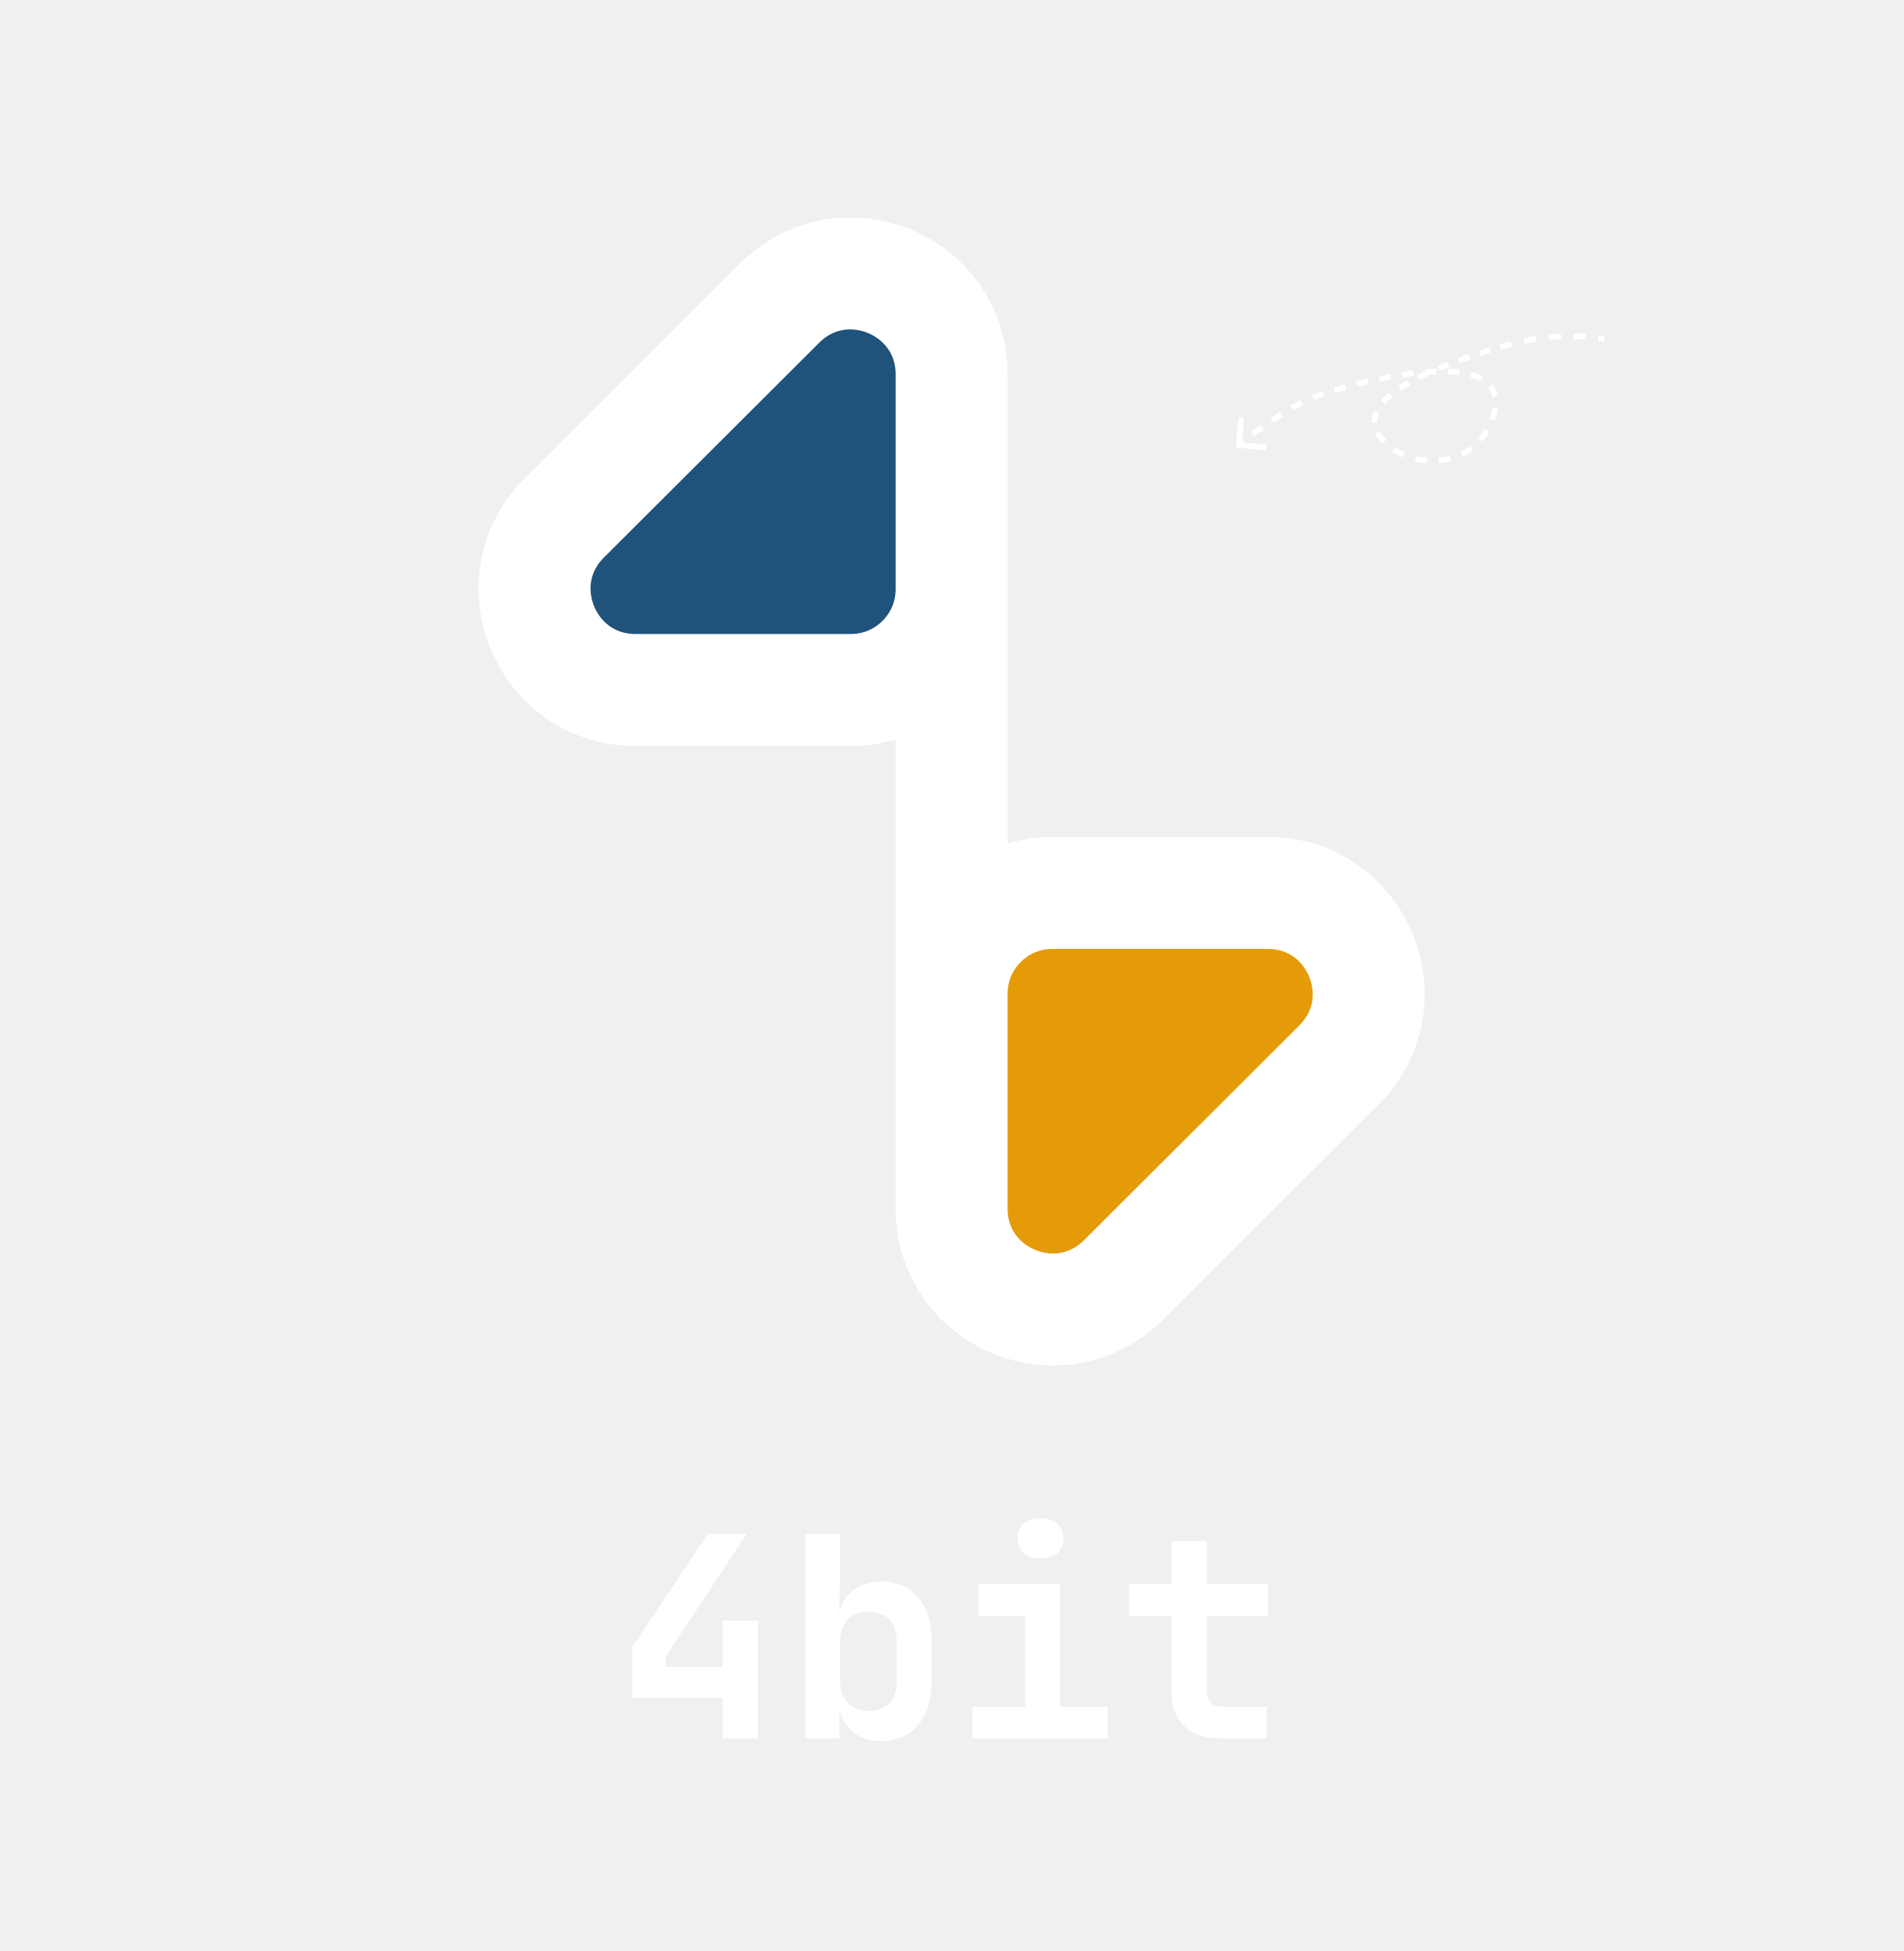
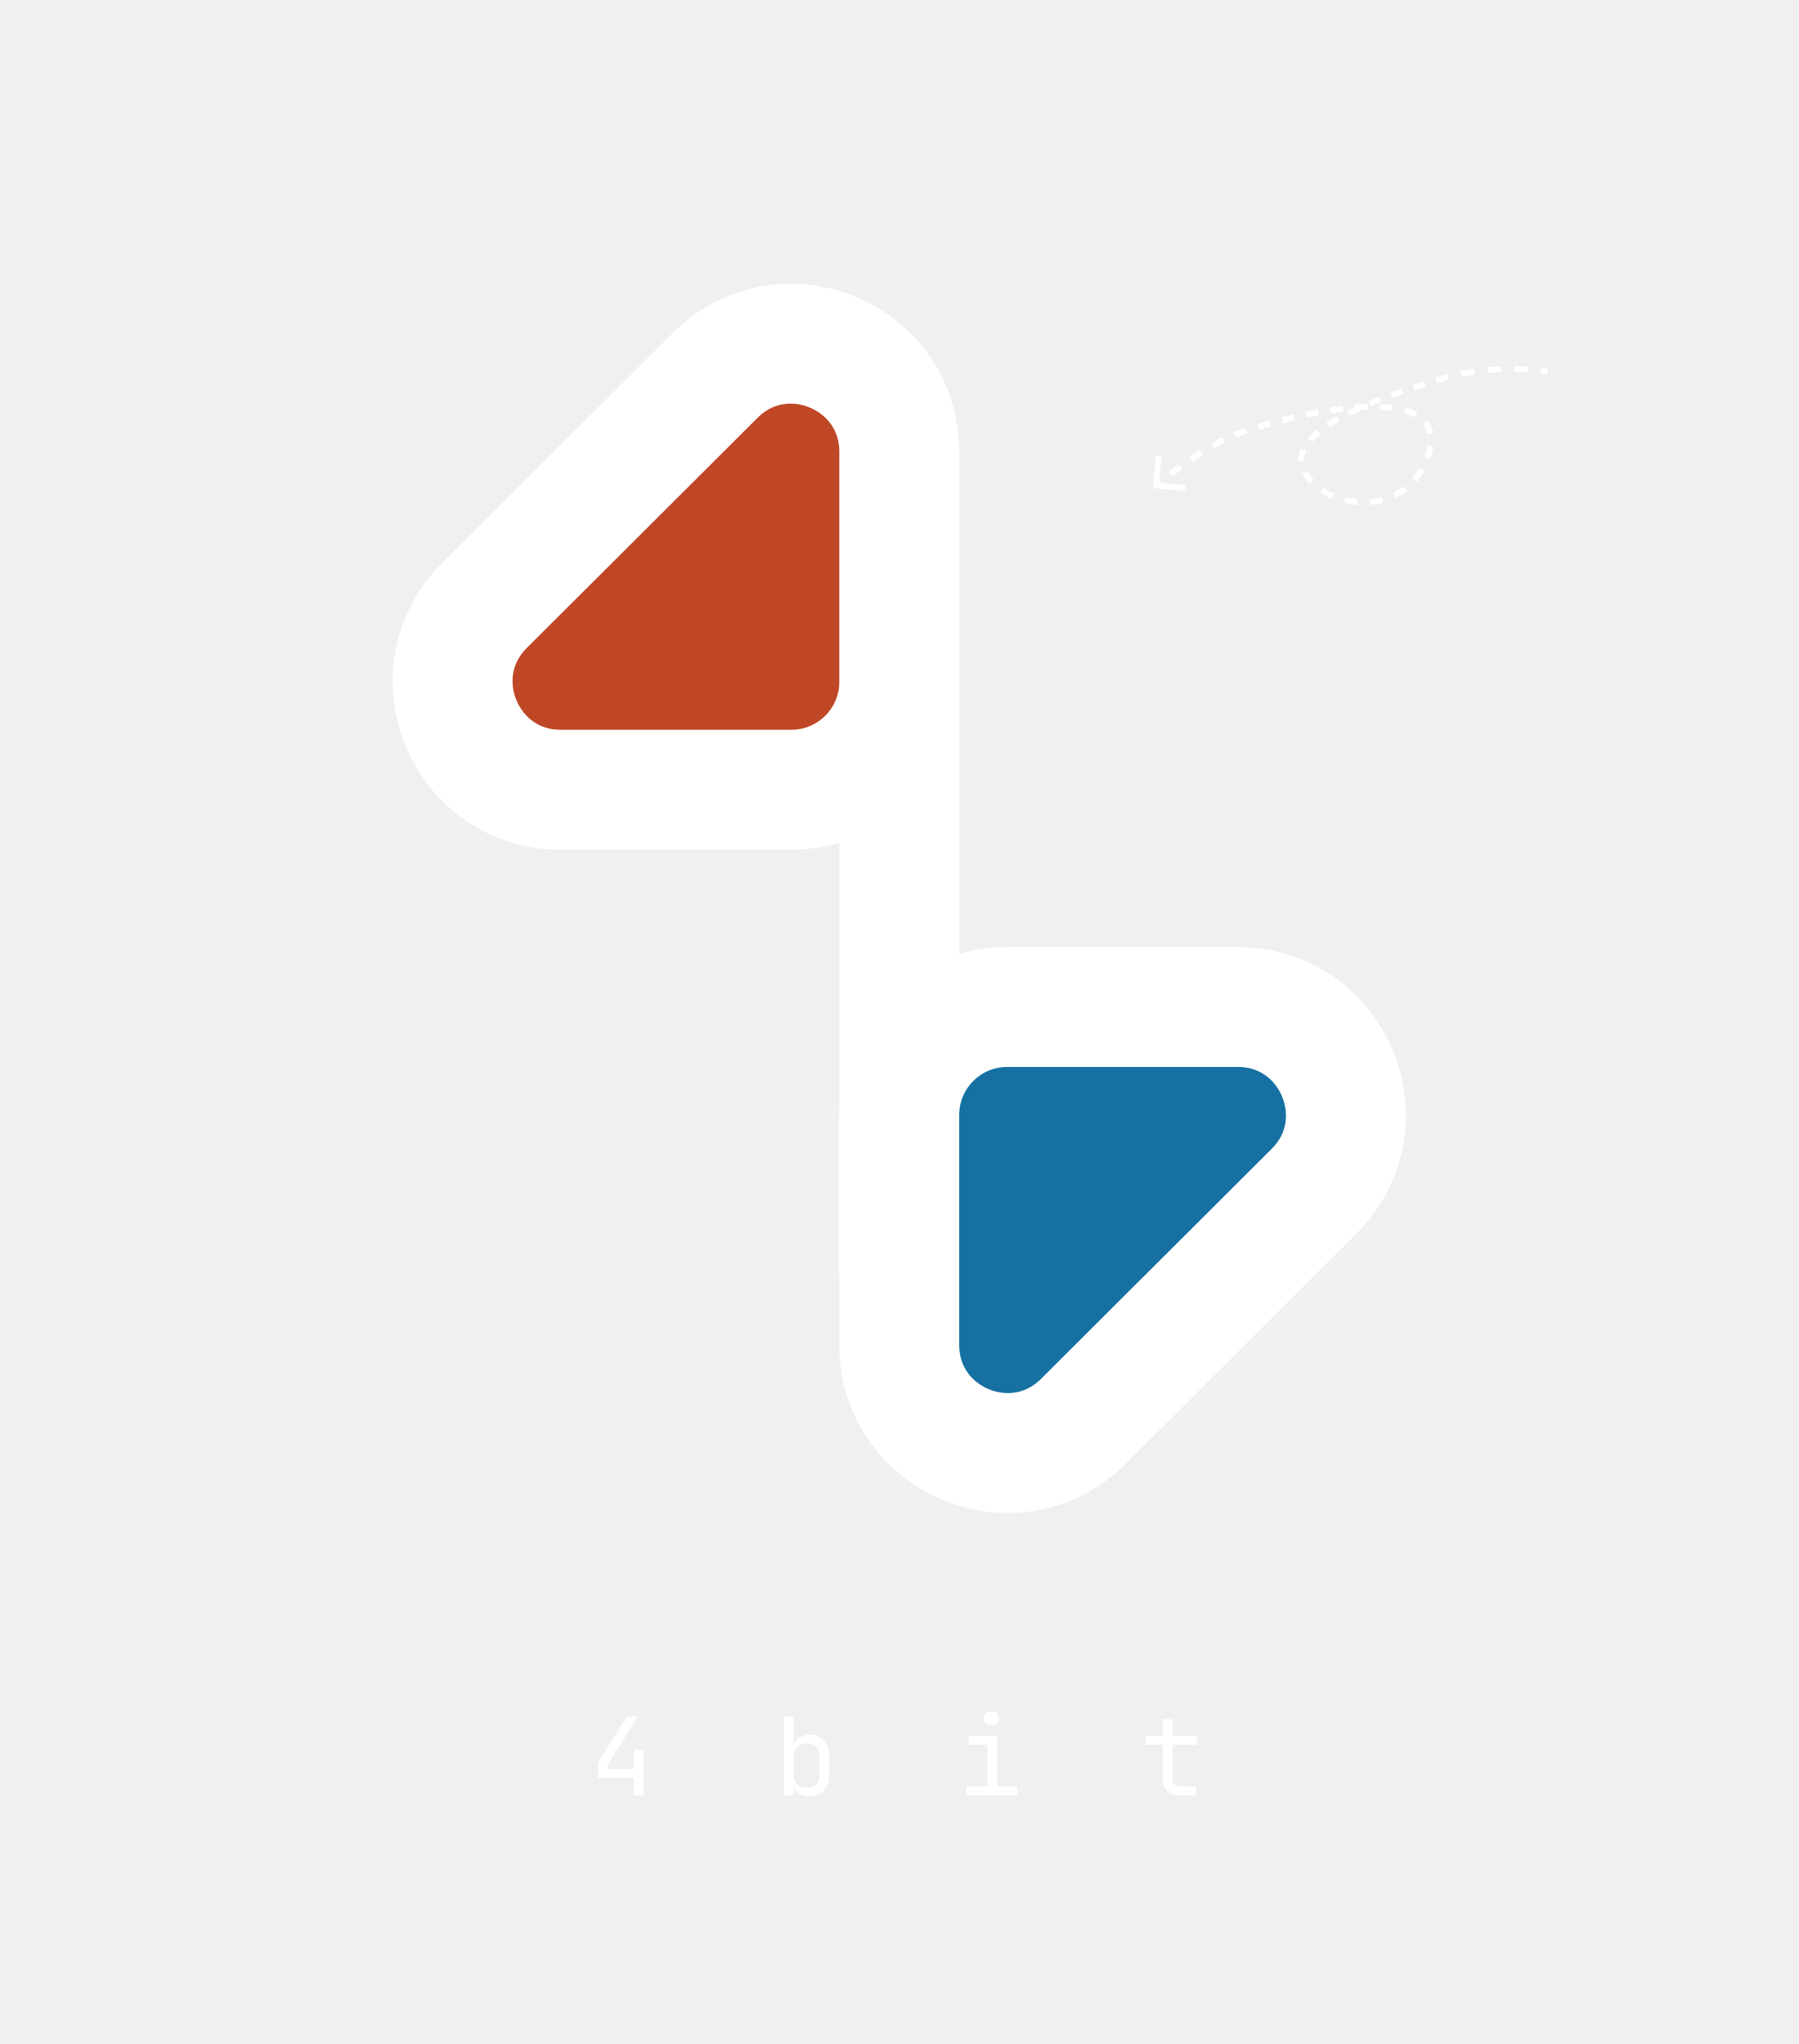
- <svg xmlns="http://www.w3.org/2000/svg" width="680" height="697" viewBox="0 0 680 697" fill="none">
-   <path d="M340 409.5V156" stroke="white" stroke-width="40" stroke-linejoin="bevel" />
-   <path d="M340 133.758V210.5C340 230.382 323.882 246.5 304 246.5H227.066C194.971 246.5 178.919 207.678 201.642 185.012L278.576 108.27C301.268 85.635 340 101.707 340 133.758Z" fill="#20537C" stroke="white" stroke-width="40" />
-   <path d="M340 431.742L340 355C340 335.118 356.118 319 376 319L452.934 319C485.029 319 501.081 357.822 478.358 380.488L401.424 457.23C378.732 479.865 340 463.793 340 431.742Z" fill="#E59B07" stroke="white" stroke-width="40" />
-   <path d="M258.2 621V606.5H225.9V588.4L252.9 548H266.8L237.9 591.7V595.5H258.2V579H270.8V621H258.2ZM314.961 622C310.094 622 306.228 620.467 303.361 617.4C300.494 614.267 299.061 610.033 299.061 604.7L302.661 609.9H299.861V621H287.661V548H300.161V563.4L299.761 577.1H302.661L298.961 582.3C298.961 576.967 300.394 572.767 303.261 569.7C306.194 566.567 310.094 565 314.961 565C320.361 565 324.694 566.9 327.961 570.7C331.228 574.5 332.861 579.633 332.861 586.1V601C332.861 607.4 331.228 612.5 327.961 616.3C324.694 620.1 320.361 622 314.961 622ZM310.261 611.2C313.461 611.2 315.928 610.333 317.661 608.6C319.461 606.8 320.361 604.133 320.361 600.6V586.4C320.361 582.8 319.461 580.133 317.661 578.4C315.928 576.667 313.461 575.8 310.261 575.8C307.061 575.8 304.561 576.767 302.761 578.7C301.028 580.633 300.161 583.367 300.161 586.9V600.1C300.161 603.633 301.028 606.367 302.761 608.3C304.561 610.233 307.061 611.2 310.261 611.2ZM347.522 621V609.7H366.322V577.3H349.522V566H378.822V609.7H395.722V621H347.522ZM371.722 556.8C369.189 556.8 367.189 556.167 365.722 554.9C364.255 553.567 363.522 551.8 363.522 549.6C363.522 547.4 364.255 545.667 365.722 544.4C367.189 543.067 369.189 542.4 371.722 542.4C374.255 542.4 376.255 543.067 377.722 544.4C379.189 545.667 379.922 547.4 379.922 549.6C379.922 551.8 379.189 553.567 377.722 554.9C376.255 556.167 374.255 556.8 371.722 556.8ZM435.383 621C430.249 621 426.149 619.533 423.083 616.6C420.083 613.6 418.583 609.567 418.583 604.5V577.3H403.383V566H418.583V550.5H431.183V566H453.083V577.3H431.183V604.2C431.183 605.8 431.616 607.133 432.483 608.2C433.416 609.2 434.683 609.7 436.283 609.7H452.583V621H435.383Z" fill="white" />
-   <path d="M442.532 159.975C441.982 159.926 441.575 159.441 441.624 158.891L442.419 149.926C442.468 149.376 442.953 148.969 443.503 149.018C444.053 149.067 444.46 149.552 444.411 150.102L443.704 158.071L451.673 158.778C452.223 158.827 452.63 159.312 452.581 159.862C452.532 160.412 452.047 160.819 451.497 160.77L442.532 159.975ZM533.747 147.852L532.783 147.587L533.747 147.852ZM470.938 141.334L470.612 140.388L470.938 141.334ZM537.964 123.374L537.684 122.414L537.964 123.374ZM493.238 156.192L494.024 155.573L493.238 156.192ZM442.62 158.979C441.978 158.212 441.978 158.212 441.978 158.212C441.978 158.212 441.978 158.212 441.978 158.212C441.978 158.212 441.978 158.212 441.978 158.212C441.979 158.212 441.979 158.212 441.979 158.211C441.979 158.211 441.98 158.211 441.98 158.21C441.982 158.209 441.984 158.208 441.986 158.205C441.991 158.201 441.998 158.195 442.007 158.188C442.026 158.172 442.054 158.149 442.09 158.119C442.163 158.059 442.27 157.97 442.41 157.856C442.689 157.628 443.098 157.296 443.62 156.881L444.866 158.445C444.351 158.855 443.949 159.181 443.676 159.404C443.54 159.516 443.435 159.602 443.366 159.66C443.331 159.688 443.304 159.71 443.287 159.725C443.278 159.732 443.272 159.737 443.268 159.741C443.266 159.743 443.264 159.744 443.263 159.745C443.263 159.745 443.262 159.745 443.262 159.746C443.262 159.746 443.262 159.746 443.262 159.746C443.262 159.746 443.262 159.746 443.262 159.746C443.262 159.746 443.262 159.746 443.262 159.746C443.262 159.746 443.262 159.746 442.62 158.979ZM446.955 154.299C447.973 153.532 449.115 152.689 450.35 151.806L451.513 153.433C450.293 154.305 449.165 155.138 448.159 155.896L446.955 154.299ZM453.816 149.399C454.955 148.632 456.141 147.858 457.355 147.098L458.417 148.793C457.223 149.54 456.056 150.302 454.933 151.058L453.816 149.399ZM460.983 144.923C462.222 144.216 463.474 143.54 464.722 142.915L465.617 144.704C464.406 145.31 463.187 145.968 461.975 146.66L460.983 144.923ZM468.605 141.145C469.28 140.87 469.95 140.617 470.612 140.388L471.264 142.279C470.64 142.494 470.004 142.735 469.358 142.997L468.605 141.145ZM470.612 140.388C471.249 140.168 471.903 139.948 472.573 139.727L473.199 141.626C472.538 141.844 471.893 142.062 471.264 142.279L470.612 140.388ZM476.525 138.478C477.819 138.086 479.152 137.698 480.517 137.319L481.053 139.245C479.703 139.621 478.384 140.005 477.105 140.392L476.525 138.478ZM484.52 136.251C485.848 135.912 487.195 135.584 488.555 135.269L489.007 137.217C487.661 137.529 486.328 137.854 485.015 138.189L484.52 136.251ZM492.607 134.379C493.962 134.099 495.323 133.834 496.683 133.588L497.039 135.556C495.696 135.799 494.352 136.061 493.013 136.338L492.607 134.379ZM500.784 132.907C502.167 132.697 503.544 132.511 504.905 132.351L505.138 134.338C503.8 134.495 502.446 134.678 501.083 134.884L500.784 132.907ZM509.054 131.945C510.47 131.836 511.862 131.761 513.219 131.724L513.273 133.724C511.952 133.759 510.594 133.832 509.208 133.939L509.054 131.945ZM517.419 131.742C518.878 131.799 520.284 131.911 521.622 132.087L521.361 134.07C520.092 133.904 518.748 133.795 517.341 133.741L517.419 131.742ZM525.803 132.916C527.283 133.327 528.643 133.855 529.846 134.521L528.878 136.271C527.839 135.696 526.63 135.221 525.268 134.843L525.803 132.916ZM533.305 137.376C534.24 138.56 534.878 139.945 535.175 141.535L533.209 141.902C532.971 140.626 532.467 139.542 531.735 138.615L533.305 137.376ZM535.175 145.986C535.067 146.671 534.913 147.381 534.712 148.116L532.783 147.587C532.966 146.918 533.104 146.281 533.199 145.675L535.175 145.986ZM534.712 148.116C534.513 148.839 534.292 149.538 534.048 150.215L532.166 149.537C532.392 148.91 532.598 148.261 532.783 147.587L534.712 148.116ZM532.2 154.225C531.441 155.546 530.582 156.748 529.638 157.832L528.129 156.519C528.987 155.533 529.771 154.438 530.466 153.228L532.2 154.225ZM526.401 160.867C525.209 161.775 523.943 162.547 522.625 163.187L521.751 161.388C522.954 160.804 524.106 160.101 525.188 159.276L526.401 160.867ZM518.482 164.733C517.058 165.119 515.603 165.374 514.14 165.506L513.961 163.514C515.312 163.392 516.652 163.157 517.959 162.803L518.482 164.733ZM509.737 165.531C508.269 165.418 506.813 165.185 505.392 164.836L505.869 162.894C507.184 163.217 508.531 163.433 509.89 163.537L509.737 165.531ZM501.217 163.431C499.858 162.84 498.557 162.133 497.34 161.313L498.457 159.654C499.569 160.403 500.762 161.053 502.014 161.597L501.217 163.431ZM493.924 158.483C493.404 157.953 492.912 157.395 492.452 156.81L494.024 155.573C494.438 156.1 494.882 156.603 495.352 157.082L493.924 158.483ZM492.452 156.81C491.991 156.224 491.596 155.634 491.269 155.041L493.019 154.073C493.29 154.564 493.623 155.064 494.024 155.573L492.452 156.81ZM490.053 150.883C489.996 149.415 490.327 147.993 490.96 146.63L492.774 147.474C492.254 148.59 492.009 149.698 492.051 150.805L490.053 150.883ZM493.291 143.164C494.141 142.197 495.136 141.259 496.246 140.35L497.513 141.897C496.47 142.752 495.558 143.616 494.792 144.485L493.291 143.164ZM499.482 137.977C500.55 137.268 501.685 136.575 502.874 135.899L503.863 137.637C502.708 138.294 501.612 138.963 500.587 139.643L499.482 137.977ZM506.366 134.032C507.522 133.449 508.713 132.88 509.931 132.324L510.761 134.143C509.565 134.689 508.397 135.248 507.266 135.818L506.366 134.032ZM513.547 130.742C514.751 130.237 515.97 129.744 517.197 129.266L517.924 131.129C516.711 131.602 515.508 132.088 514.321 132.586L513.547 130.742ZM520.88 127.875C522.117 127.423 523.354 126.984 524.584 126.56L525.236 128.45C524.017 128.871 522.791 129.306 521.567 129.753L520.88 127.875ZM528.312 125.307C529.58 124.892 530.83 124.494 532.054 124.112L532.649 126.022C531.434 126.401 530.192 126.796 528.934 127.208L528.312 125.307ZM535.804 122.969C536.442 122.779 537.069 122.594 537.684 122.414L538.245 124.334C537.634 124.512 537.01 124.696 536.376 124.885L535.804 122.969ZM537.684 122.414C538.414 122.201 539.141 122 539.863 121.812L540.367 123.747C539.664 123.931 538.956 124.126 538.245 124.334L537.684 122.414ZM544.262 120.797C545.776 120.493 547.261 120.239 548.709 120.029L548.996 122.008C547.583 122.213 546.134 122.461 544.657 122.758L544.262 120.797ZM553.187 119.5C554.751 119.358 556.255 119.263 557.688 119.207L557.766 121.206C556.366 121.26 554.896 121.353 553.369 121.492L553.187 119.5ZM562.2 119.147C563.857 119.168 565.369 119.235 566.709 119.325L566.576 121.32C565.269 121.233 563.793 121.167 562.175 121.147L562.2 119.147ZM571.201 119.762C571.924 119.857 572.486 119.945 572.87 120.009C573.062 120.041 573.21 120.067 573.31 120.086C573.361 120.095 573.399 120.103 573.426 120.108C573.439 120.11 573.45 120.112 573.457 120.114C573.461 120.115 573.463 120.115 573.466 120.116C573.467 120.116 573.468 120.116 573.468 120.116C573.469 120.116 573.469 120.116 573.469 120.116C573.469 120.116 573.469 120.116 573.469 120.116C573.469 120.116 573.47 120.116 573.47 120.116C573.47 120.116 573.47 120.116 573.273 121.097C573.077 122.077 573.077 122.077 573.077 122.077C573.077 122.077 573.077 122.077 573.077 122.077C573.077 122.077 573.077 122.077 573.077 122.077C573.077 122.077 573.077 122.077 573.077 122.077C573.077 122.077 573.077 122.077 573.077 122.077C573.076 122.077 573.074 122.077 573.072 122.076C573.067 122.075 573.059 122.074 573.048 122.072C573.026 122.068 572.993 122.061 572.948 122.053C572.858 122.036 572.721 122.012 572.54 121.982C572.178 121.921 571.639 121.837 570.941 121.745L571.201 119.762Z" fill="white" />
+ <svg xmlns="http://www.w3.org/2000/svg" width="600" height="682" viewBox="0 0 600 682" fill="none">
+   <path d="M211.4 599V593.24H199.52V588.164L209.096 572.72H212.768L202.76 588.884V590.288H211.4V583.88H214.64V599H211.4ZM270.138 599.36C268.506 599.36 267.198 598.928 266.214 598.064C265.23 597.176 264.738 595.976 264.738 594.464L265.386 595.22H264.738V599H261.498V572.72H264.738V578.48L264.666 582.98H265.386L264.666 583.736C264.666 582.248 265.17 581.06 266.178 580.172C267.21 579.284 268.53 578.84 270.138 578.84C272.13 578.84 273.714 579.5 274.89 580.82C276.066 582.14 276.654 583.94 276.654 586.22V592.016C276.654 594.272 276.066 596.06 274.89 597.38C273.714 598.7 272.13 599.36 270.138 599.36ZM269.058 596.552C270.426 596.552 271.494 596.192 272.262 595.472C273.03 594.752 273.414 593.588 273.414 591.98V586.22C273.414 584.588 273.03 583.424 272.262 582.728C271.494 582.008 270.426 581.648 269.058 581.648C267.738 581.648 266.682 582.068 265.89 582.908C265.122 583.748 264.738 584.912 264.738 586.4V591.8C264.738 593.288 265.122 594.452 265.89 595.292C266.682 596.132 267.738 596.552 269.058 596.552ZM322.432 599V596.048H329.452V582.152H323.152V579.2H332.692V596.048H339.352V599H322.432ZM330.712 575.636C329.92 575.636 329.296 575.432 328.84 575.024C328.384 574.616 328.156 574.064 328.156 573.368C328.156 572.648 328.384 572.084 328.84 571.676C329.296 571.244 329.92 571.028 330.712 571.028C331.504 571.028 332.128 571.244 332.584 571.676C333.04 572.084 333.268 572.648 333.268 573.368C333.268 574.064 333.04 574.616 332.584 575.024C332.128 575.432 331.504 575.636 330.712 575.636ZM393.338 599C391.706 599 390.398 598.532 389.414 597.596C388.43 596.636 387.938 595.364 387.938 593.78V582.152H382.25V579.2H387.938V573.62H391.178V579.2H399.278V582.152H391.178V593.78C391.178 594.452 391.37 595.004 391.754 595.436C392.162 595.844 392.69 596.048 393.338 596.048H399.098V599H393.338Z" fill="white" />
+   <path d="M300 426.5V173" stroke="white" stroke-width="40" stroke-linejoin="bevel" />
+   <path d="M300 150.758V227.5C300 247.382 283.882 263.5 264 263.5H187.066C154.971 263.5 138.919 224.678 161.642 202.012L238.576 125.27C261.268 102.635 300 118.707 300 150.758Z" fill="#C04726" stroke="white" stroke-width="40" />
+   <path d="M300 448.742L300 372C300 352.118 316.118 336 336 336L412.934 336C445.029 336 461.081 374.822 438.358 397.488L361.424 474.23C338.732 496.865 300 480.793 300 448.742Z" fill="#1671A2" stroke="white" stroke-width="40" />
+   <path d="M385.532 162.975C384.982 162.926 384.575 162.441 384.624 161.891L385.419 152.926C385.468 152.376 385.953 151.969 386.503 152.018C387.053 152.067 387.46 152.552 387.411 153.102L386.704 161.071L394.673 161.778C395.223 161.827 395.63 162.312 395.581 162.862C395.532 163.412 395.047 163.819 394.496 163.77L385.532 162.975ZM476.747 150.852L475.783 150.587L476.747 150.852ZM413.938 144.334L413.611 143.388L413.938 144.334ZM480.964 126.374L480.684 125.414L480.964 126.374ZM436.238 159.192L437.024 158.573L436.238 159.192ZM385.62 161.979C384.978 161.212 384.978 161.212 384.978 161.212C384.978 161.212 384.978 161.212 384.978 161.212C384.978 161.212 384.978 161.212 384.978 161.212C384.978 161.212 384.979 161.212 384.979 161.211C384.979 161.211 384.98 161.211 384.98 161.21C384.982 161.209 384.984 161.208 384.986 161.205C384.991 161.201 384.998 161.195 385.007 161.188C385.026 161.172 385.054 161.149 385.09 161.119C385.163 161.059 385.27 160.97 385.41 160.856C385.689 160.628 386.098 160.296 386.62 159.881L387.866 161.445C387.351 161.855 386.949 162.181 386.676 162.404C386.54 162.516 386.435 162.602 386.366 162.66C386.331 162.688 386.304 162.71 386.287 162.725C386.278 162.732 386.272 162.737 386.268 162.741C386.266 162.743 386.264 162.744 386.263 162.745C386.263 162.745 386.262 162.745 386.262 162.746C386.262 162.746 386.262 162.746 386.262 162.746C386.262 162.746 386.262 162.746 386.262 162.746C386.262 162.746 386.262 162.746 386.262 162.746C386.262 162.746 386.262 162.746 385.62 161.979ZM389.955 157.299C390.973 156.532 392.115 155.689 393.35 154.806L394.513 156.433C393.293 157.305 392.165 158.138 391.159 158.896L389.955 157.299ZM396.816 152.399C397.955 151.632 399.141 150.858 400.355 150.098L401.417 151.793C400.223 152.54 399.056 153.302 397.933 154.058L396.816 152.399ZM403.983 147.923C405.222 147.216 406.474 146.54 407.722 145.915L408.617 147.704C407.406 148.31 406.187 148.968 404.975 149.66L403.983 147.923ZM411.605 144.145C412.28 143.87 412.95 143.617 413.611 143.388L414.264 145.279C413.64 145.494 413.004 145.735 412.358 145.997L411.605 144.145ZM413.611 143.388C414.249 143.168 414.903 142.948 415.573 142.727L416.199 144.626C415.538 144.844 414.893 145.062 414.264 145.279L413.611 143.388ZM419.525 141.478C420.819 141.086 422.152 140.698 423.517 140.319L424.053 142.245C422.703 142.621 421.384 143.005 420.105 143.392L419.525 141.478ZM427.52 139.251C428.847 138.912 430.195 138.584 431.555 138.269L432.007 140.217C430.661 140.529 429.328 140.854 428.015 141.189L427.52 139.251ZM435.607 137.379C436.962 137.099 438.323 136.834 439.683 136.588L440.038 138.556C438.696 138.799 437.352 139.061 436.013 139.338L435.607 137.379ZM443.784 135.907C445.167 135.697 446.544 135.511 447.905 135.351L448.138 137.338C446.8 137.495 445.446 137.678 444.083 137.884L443.784 135.907ZM452.054 134.945C453.47 134.836 454.862 134.761 456.219 134.724L456.273 136.724C454.952 136.759 453.594 136.832 452.208 136.939L452.054 134.945ZM460.419 134.742C461.878 134.799 463.284 134.911 464.621 135.087L464.361 137.07C463.092 136.904 461.748 136.795 460.341 136.741L460.419 134.742ZM468.803 135.916C470.283 136.327 471.643 136.855 472.846 137.521L471.878 139.271C470.839 138.696 469.63 138.221 468.268 137.843L468.803 135.916ZM476.305 140.376C477.24 141.56 477.878 142.945 478.175 144.535L476.209 144.902C475.971 143.626 475.467 142.542 474.735 141.615L476.305 140.376ZM478.175 148.986C478.067 149.671 477.913 150.381 477.711 151.116L475.783 150.587C475.966 149.918 476.104 149.281 476.199 148.675L478.175 148.986ZM477.711 151.116C477.513 151.839 477.292 152.538 477.048 153.215L475.166 152.537C475.392 151.91 475.598 151.261 475.783 150.587L477.711 151.116ZM475.2 157.225C474.441 158.546 473.582 159.748 472.638 160.832L471.129 159.519C471.987 158.533 472.771 157.438 473.466 156.228L475.2 157.225ZM469.401 163.867C468.209 164.775 466.943 165.547 465.625 166.187L464.751 164.388C465.954 163.804 467.106 163.101 468.188 162.276L469.401 163.867ZM461.482 167.733C460.058 168.119 458.603 168.374 457.139 168.506L456.961 166.514C458.312 166.392 459.652 166.157 460.959 165.803L461.482 167.733ZM452.737 168.531C451.269 168.418 449.813 168.185 448.392 167.836L448.869 165.894C450.184 166.217 451.531 166.433 452.89 166.537L452.737 168.531ZM444.217 166.431C442.858 165.84 441.557 165.133 440.34 164.313L441.457 162.654C442.569 163.403 443.762 164.053 445.014 164.597L444.217 166.431ZM436.924 161.483C436.404 160.953 435.912 160.395 435.452 159.81L437.024 158.573C437.438 159.1 437.882 159.603 438.352 160.082L436.924 161.483ZM435.452 159.81C434.991 159.224 434.596 158.634 434.269 158.041L436.019 157.073C436.29 157.564 436.623 158.064 437.024 158.573L435.452 159.81ZM433.053 153.883C432.996 152.415 433.327 150.993 433.96 149.63L435.774 150.474C435.254 151.59 435.009 152.698 435.051 153.805L433.053 153.883ZM436.291 146.164C437.141 145.197 438.136 144.259 439.246 143.35L440.513 144.897C439.47 145.752 438.558 146.616 437.792 147.485L436.291 146.164ZM442.482 140.977C443.55 140.268 444.685 139.575 445.874 138.899L446.863 140.637C445.708 141.294 444.612 141.963 443.587 142.643L442.482 140.977ZM449.366 137.032C450.522 136.449 451.713 135.88 452.93 135.324L453.761 137.143C452.565 137.689 451.397 138.248 450.266 138.818L449.366 137.032ZM456.547 133.742C457.751 133.237 458.97 132.744 460.197 132.266L460.924 134.129C459.711 134.602 458.508 135.088 457.321 135.586L456.547 133.742ZM463.88 130.875C465.117 130.423 466.354 129.984 467.584 129.56L468.236 131.45C467.017 131.871 465.791 132.306 464.567 132.753L463.88 130.875ZM471.312 128.307C472.58 127.892 473.83 127.494 475.053 127.112L475.649 129.022C474.434 129.401 473.192 129.796 471.934 130.208L471.312 128.307ZM478.804 125.969C479.442 125.779 480.069 125.594 480.684 125.414L481.244 127.334C480.634 127.512 480.01 127.696 479.376 127.885L478.804 125.969ZM480.684 125.414C481.414 125.201 482.141 125 482.863 124.812L483.367 126.747C482.664 126.931 481.956 127.126 481.244 127.334L480.684 125.414ZM487.262 123.797C488.776 123.493 490.261 123.239 491.709 123.029L491.996 125.008C490.583 125.213 489.134 125.461 487.657 125.758L487.262 123.797ZM496.187 122.5C497.751 122.358 499.255 122.263 500.688 122.207L500.766 124.206C499.366 124.26 497.896 124.353 496.369 124.492L496.187 122.5ZM505.2 122.147C506.857 122.168 508.369 122.235 509.709 122.325L509.576 124.32C508.269 124.233 506.793 124.167 505.175 124.147L505.2 122.147ZM514.201 122.762C514.924 122.857 515.486 122.945 515.87 123.009C516.062 123.041 516.209 123.067 516.31 123.086C516.36 123.095 516.399 123.103 516.426 123.108C516.439 123.11 516.449 123.112 516.457 123.114C516.46 123.115 516.463 123.115 516.466 123.116C516.467 123.116 516.467 123.116 516.468 123.116C516.468 123.116 516.469 123.116 516.469 123.116C516.469 123.116 516.469 123.116 516.469 123.116C516.469 123.116 516.47 123.116 516.47 123.116C516.47 123.116 516.47 123.116 516.273 124.097C516.077 125.077 516.077 125.077 516.077 125.077C516.077 125.077 516.077 125.077 516.077 125.077C516.077 125.077 516.077 125.077 516.077 125.077C516.077 125.077 516.077 125.077 516.077 125.077C516.077 125.077 516.077 125.077 516.076 125.077C516.076 125.077 516.074 125.077 516.071 125.076C516.067 125.075 516.059 125.074 516.048 125.072C516.026 125.068 515.993 125.061 515.948 125.053C515.857 125.036 515.721 125.012 515.54 124.982C515.178 124.921 514.639 124.837 513.941 124.745L514.201 122.762Z" fill="white" />
</svg>
